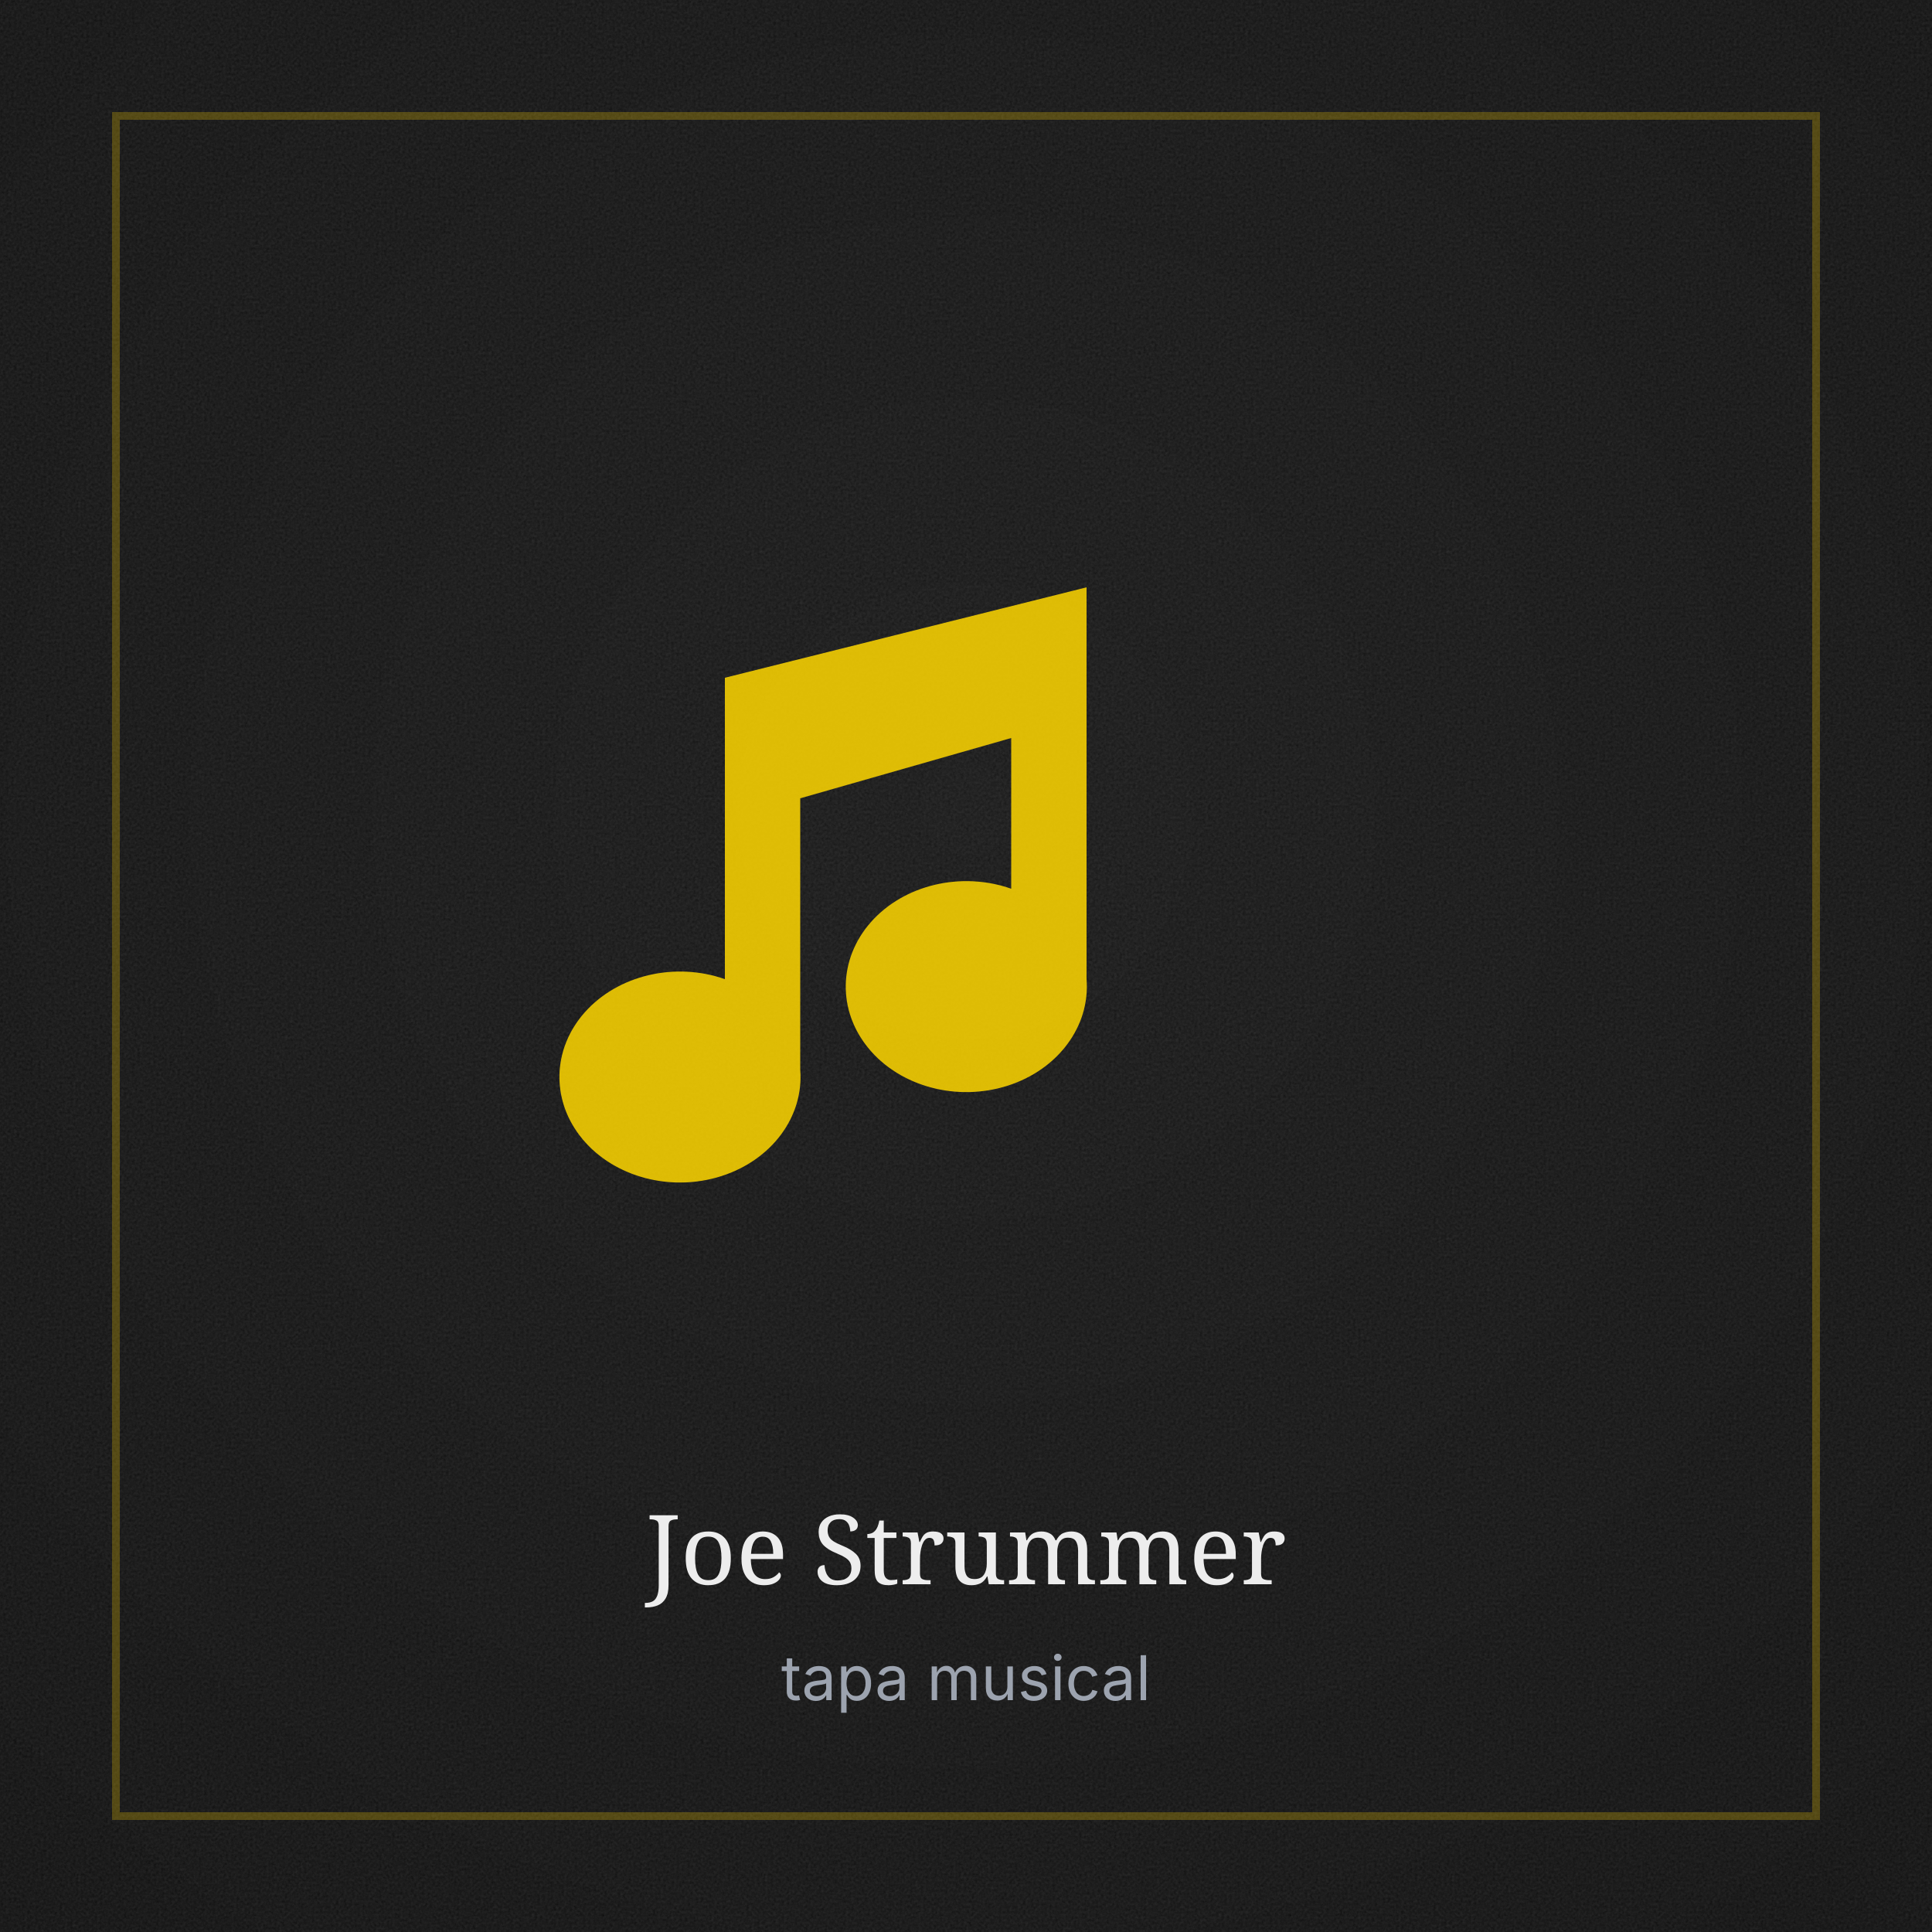
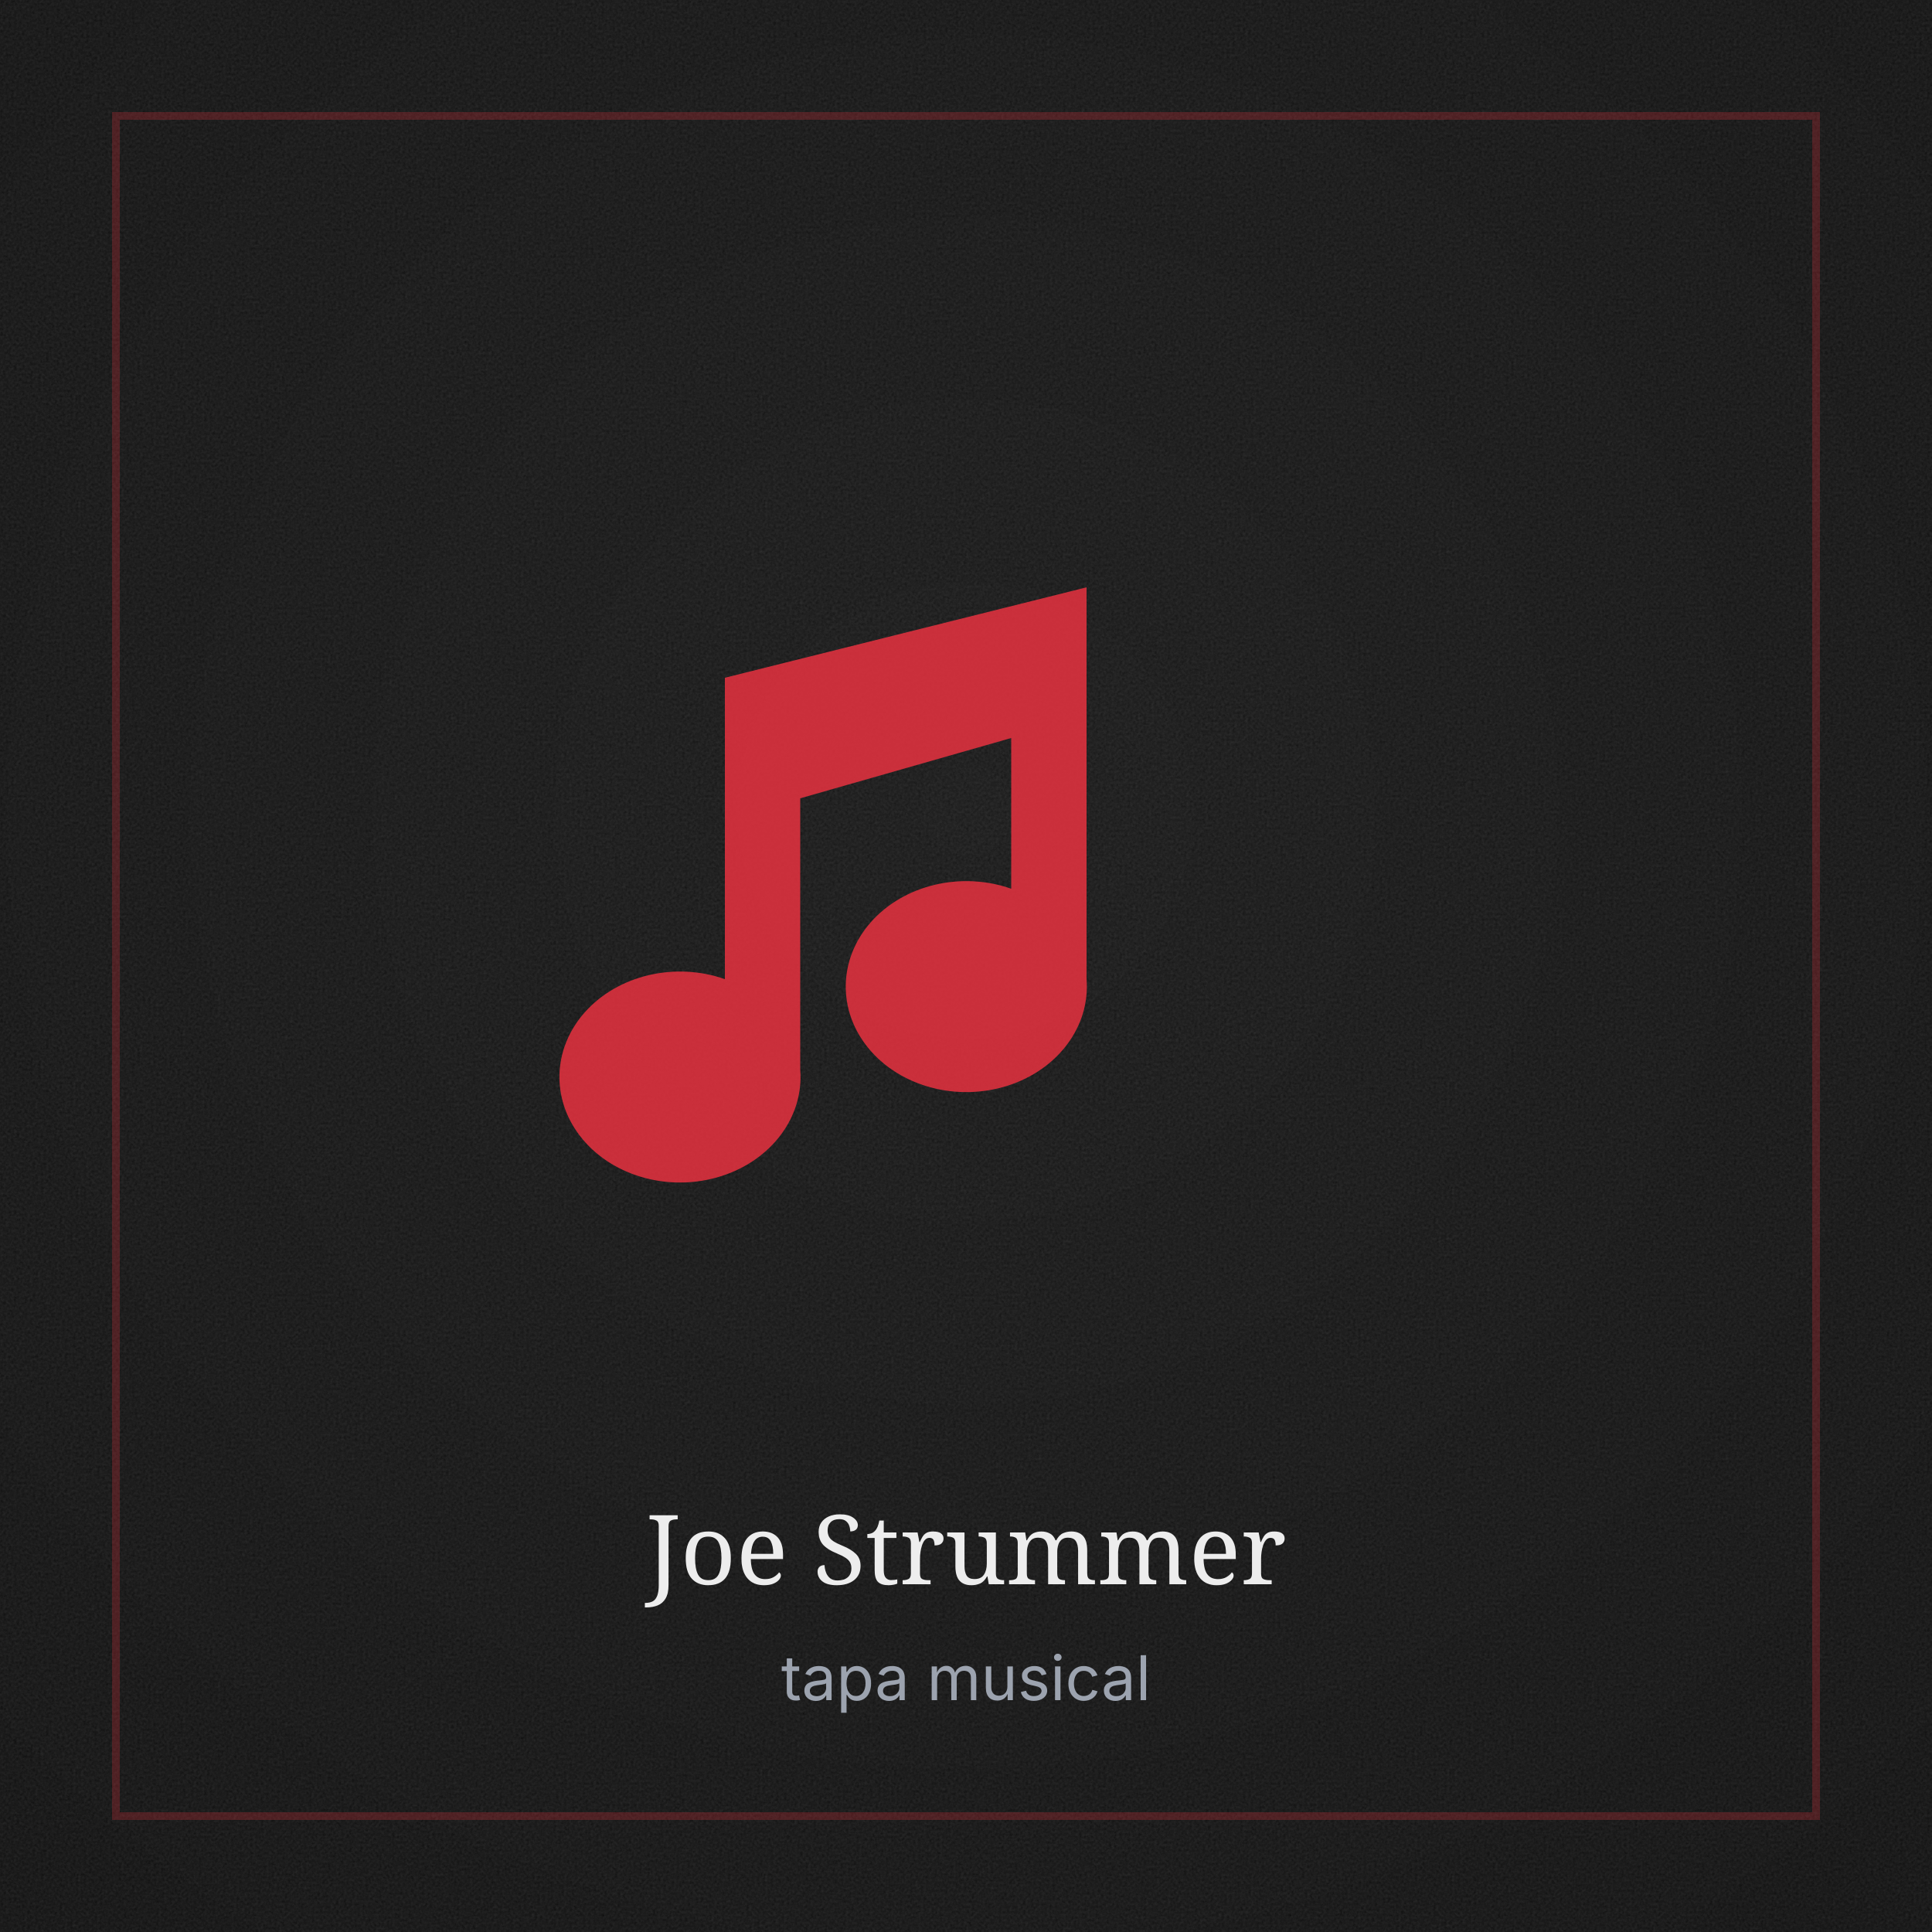
<svg xmlns="http://www.w3.org/2000/svg" width="800" height="800" viewBox="0 0 800 800" role="img" aria-label="Joe Strummer">
  <defs>
    <radialGradient id="vig-ta8" cx="50%" cy="42%" r="75%">
      <stop offset="0%" stop-color="#2a2a2a" />
      <stop offset="100%" stop-color="#1a1a1a" />
    </radialGradient>
    <filter id="grain-ta8">
      <feTurbulence type="fractalNoise" baseFrequency="0.9" numOctaves="2" stitchTiles="stitch" />
      <feColorMatrix type="saturate" values="0" />
      <feComponentTransfer>
        <feFuncA type="linear" slope="0.05" />
      </feComponentTransfer>
      <feComposite operator="over" in2="SourceGraphic" />
    </filter>
  </defs>
  <rect width="800" height="800" fill="url(#vig-ta8)" />
  <rect width="800" height="800" filter="url(#grain-ta8)" opacity="0.5" />
-   <rect x="48" y="48" width="704" height="704" fill="none" stroke="#FFD700" stroke-opacity="0.25" stroke-width="3.2" />
+   <rect x="48" y="48" width="704" height="704" fill="none" stroke="#E8313F" stroke-opacity="0.25" stroke-width="3.2" />
  <g transform="translate(88, 56) scale(6.24)" opacity="0.85">
-     <g fill="#FFD700">
+     <g fill="#E8313F">
      <path d="M58 30 v26 a8 7 0 1 1 -5 -6 V40 l-14 4 v18 a8 7 0 1 1 -5 -6 V36 z" />
    </g>
  </g>
  <text x="400" y="656" text-anchor="middle" font-family="Georgia, 'Playfair Display', serif" font-size="40" fill="#ededed">Joe Strummer</text>
  <text x="400" y="704" text-anchor="middle" font-family="Inter, Arial, sans-serif" font-size="25.6" fill="#9CA3AF">tapa musical</text>
</svg>
